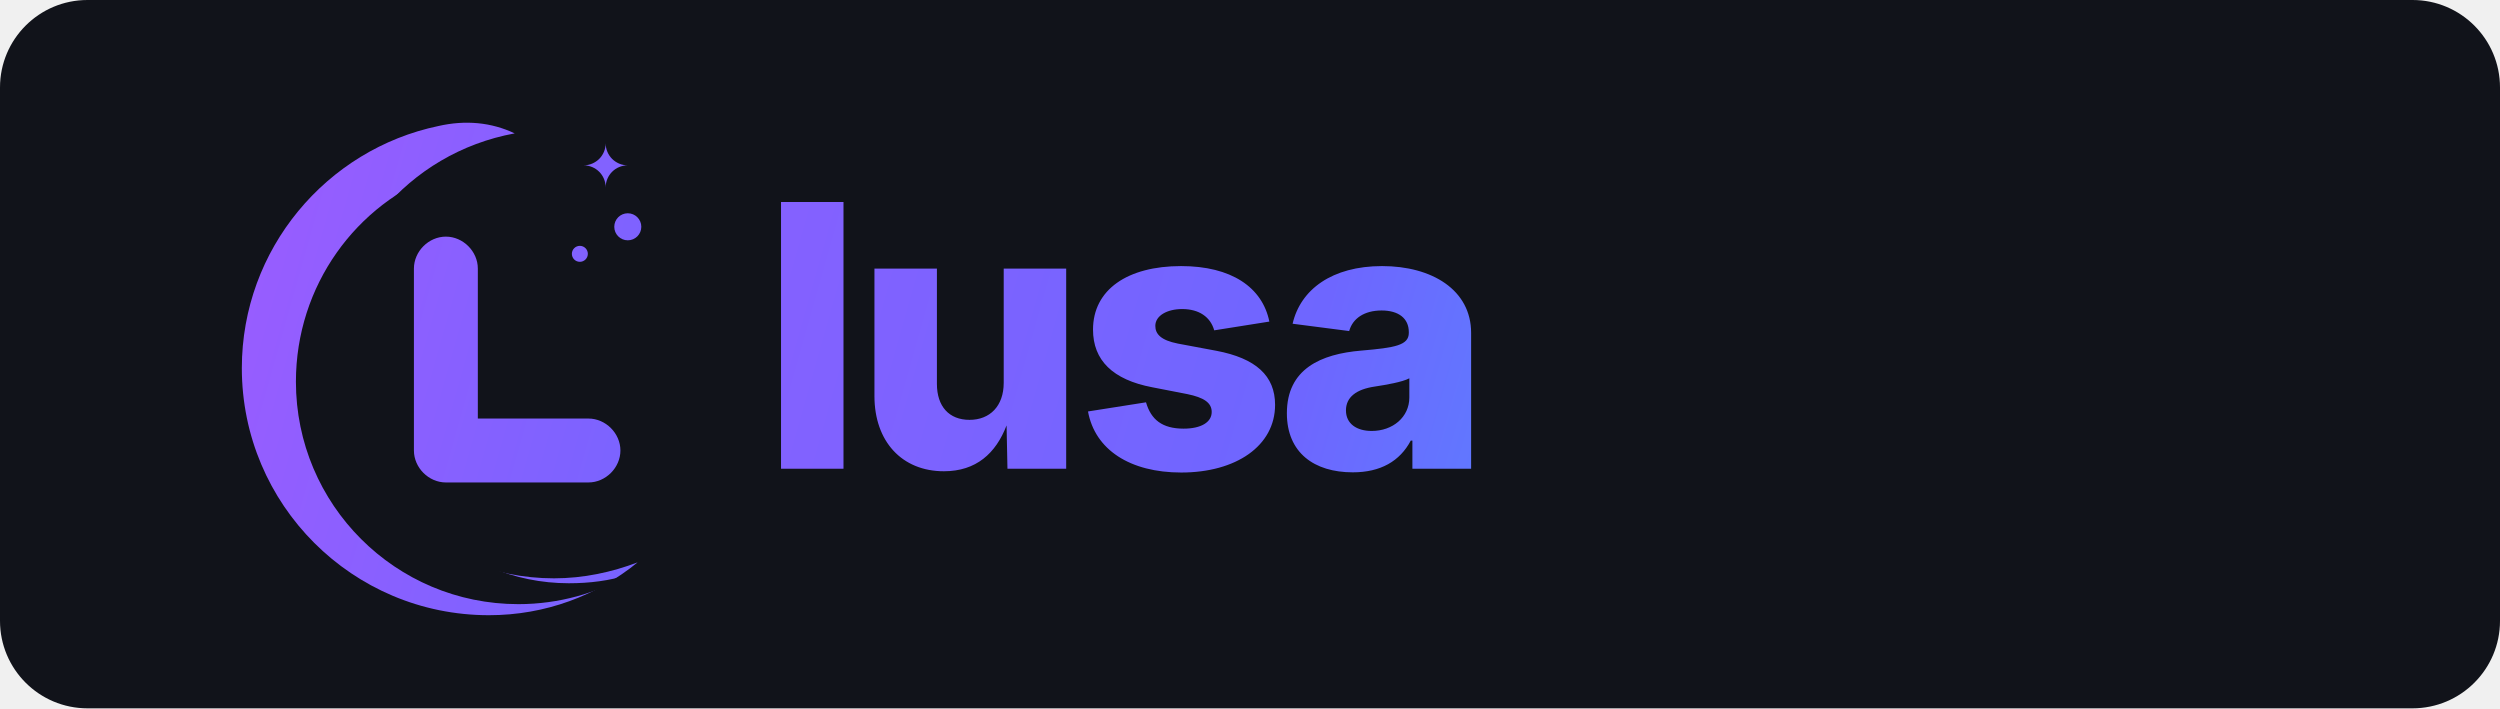
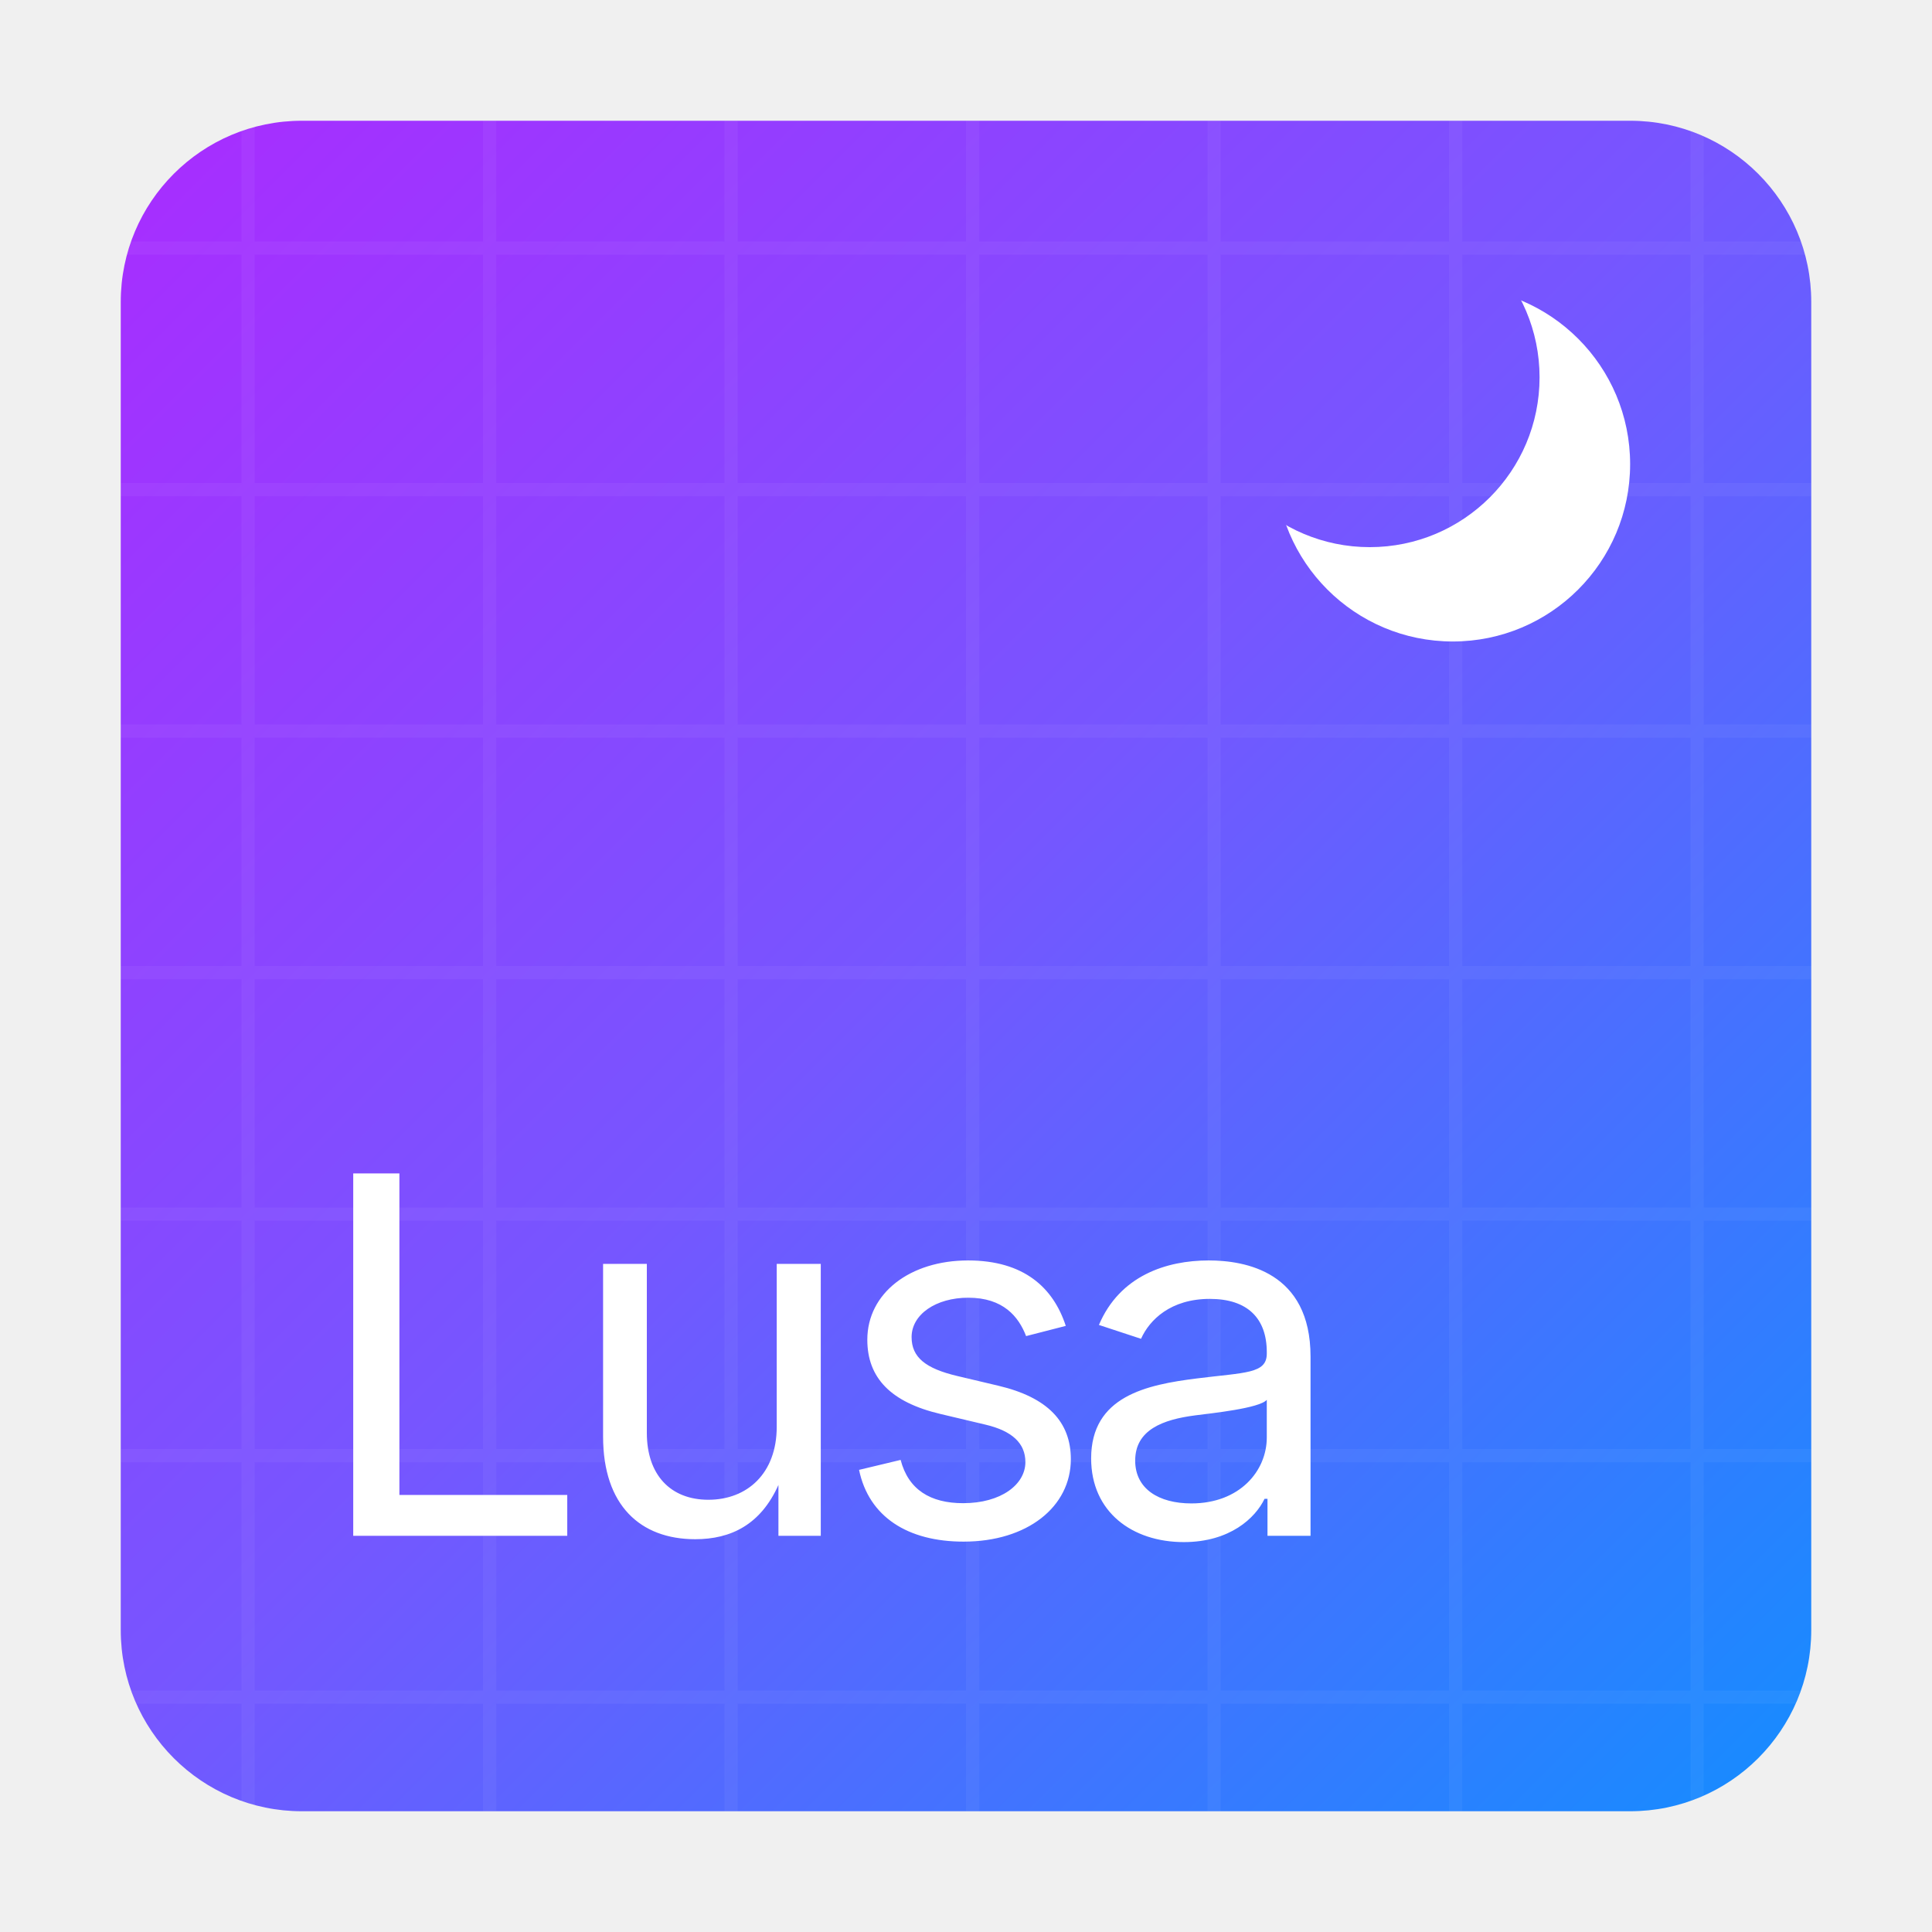
- <svg xmlns="http://www.w3.org/2000/svg" viewBox="0 0 1200 340">
+ <svg xmlns="http://www.w3.org/2000/svg" viewBox="0 0 512 512" role="img" aria-labelledby="title desc">
  <defs>
-     <linearGradient id="g" x1="120" y1="40" x2="1040" y2="300" gradientUnits="userSpaceOnUse">
-       <stop offset="0" stop-color="#9B5CFF" />
-       <stop offset="0.55" stop-color="#6E66FF" />
-       <stop offset="1" stop-color="#2FB8FF" />
+     <linearGradient id="bg" x1="0" y1="0" x2="1" y2="1">
+       <stop offset="0" stop-color="#a92cff" />
+       <stop offset="0.48" stop-color="#7656ff" />
+       <stop offset="1" stop-color="#148dff" />
    </linearGradient>
+     <pattern id="grid" width="64" height="64" patternUnits="userSpaceOnUse">
+       <rect width="64" height="64" fill="none" />
+       <path d="M64 0H0V64" fill="none" stroke="#ffffff" stroke-opacity="0.045" stroke-width="7" />
+     </pattern>
+     <mask id="crescent">
+       <rect width="512" height="512" fill="black" />
+       <circle cx="385" cy="123" r="47" fill="white" />
+       <circle cx="363" cy="100" r="45" fill="black" />
+     </mask>
  </defs>
-   <rect width="1200" height="340" rx="42" fill="#11131A" />
-   <g transform="translate(50 18) scale(.59)">
-     <path fill="url(#g)" d="M334 78c-87 16-150 91-150 180 0 101 81 182 182 182 24 0 47-5 68-13-33 27-75 43-121 43-111 0-201-90-201-201 0-97 69-178 160-197 22-5 43-3 62 6z" />
-     <path fill="#11131A" d="M315 129c-59 25-100 84-100 152 0 90 73 163 163 163 17 0 33-2 49-7-26 15-57 24-90 24-100 0-181-81-181-181 0-78 49-145 118-170 15-6 29-4 41 19z" />
-     <path fill="url(#g)" d="M252 188c0-14 12-26 26-26s26 12 26 26v122h90c14 0 26 12 26 26s-12 26-26 26H278c-14 0-26-12-26-26V188z" />
-     <path fill="url(#g)" d="M390 104c10 0 18-8 18-18 0 10 8 18 18 18-10 0-18 8-18 18 0-10-8-18-18-18z" />
-     <circle cx="426" cy="154" r="11" fill="url(#g)" />
-     <circle cx="387" cy="176" r="6.5" fill="url(#g)" />
-   </g>
-   <text x="365" y="225" fill="url(#g)" font-family="Arial Rounded MT Bold, Avenir Next, Inter, sans-serif" font-size="176" font-weight="800" letter-spacing="-5">lusa</text>
+   <rect x="32" y="32" width="448" height="448" rx="48" fill="url(#bg)" />
+   <rect x="32" y="32" width="448" height="448" rx="48" fill="url(#grid)" />
+   <rect x="329" y="67" width="112" height="112" fill="#fff" mask="url(#crescent)" />
+   <text x="82" y="407" fill="#fff" font-family="Inter, Arial, Helvetica, sans-serif" font-size="132" font-weight="400" letter-spacing="-7">Lusa</text>
</svg>
